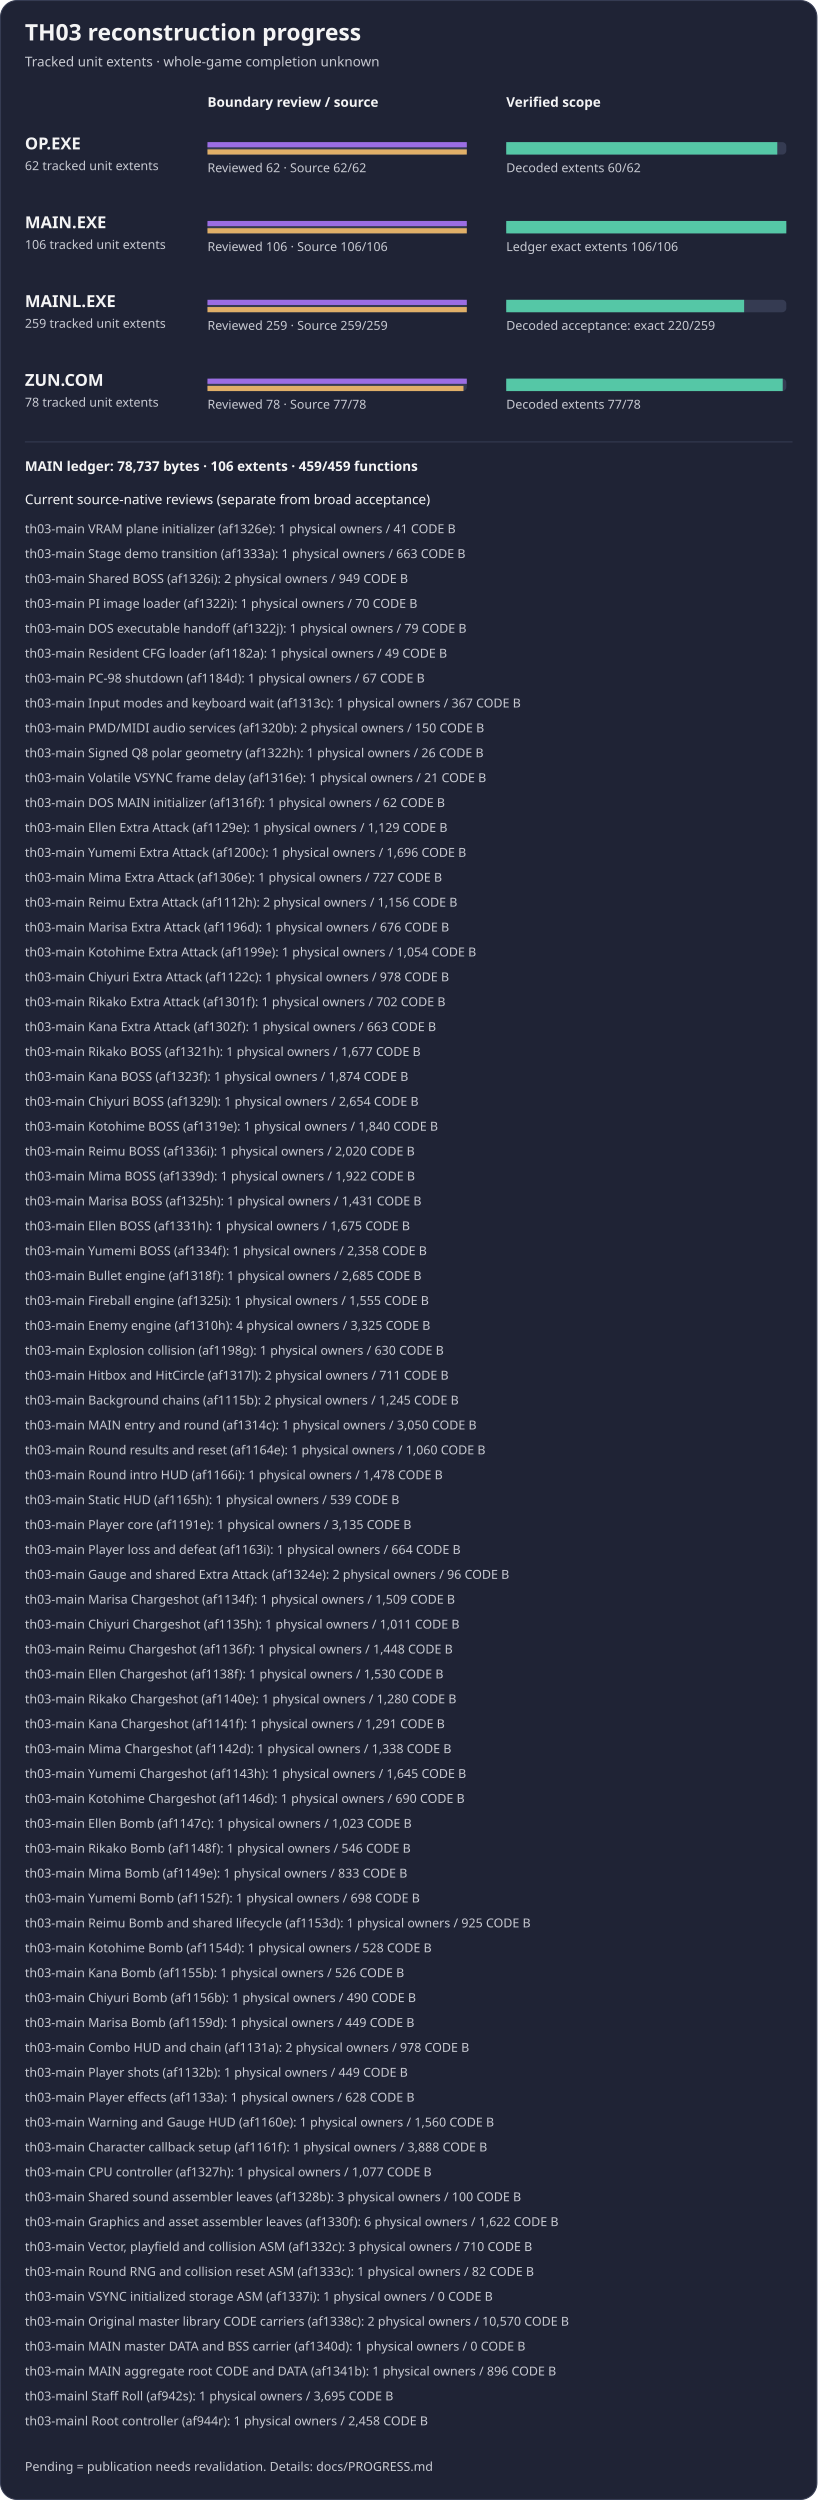
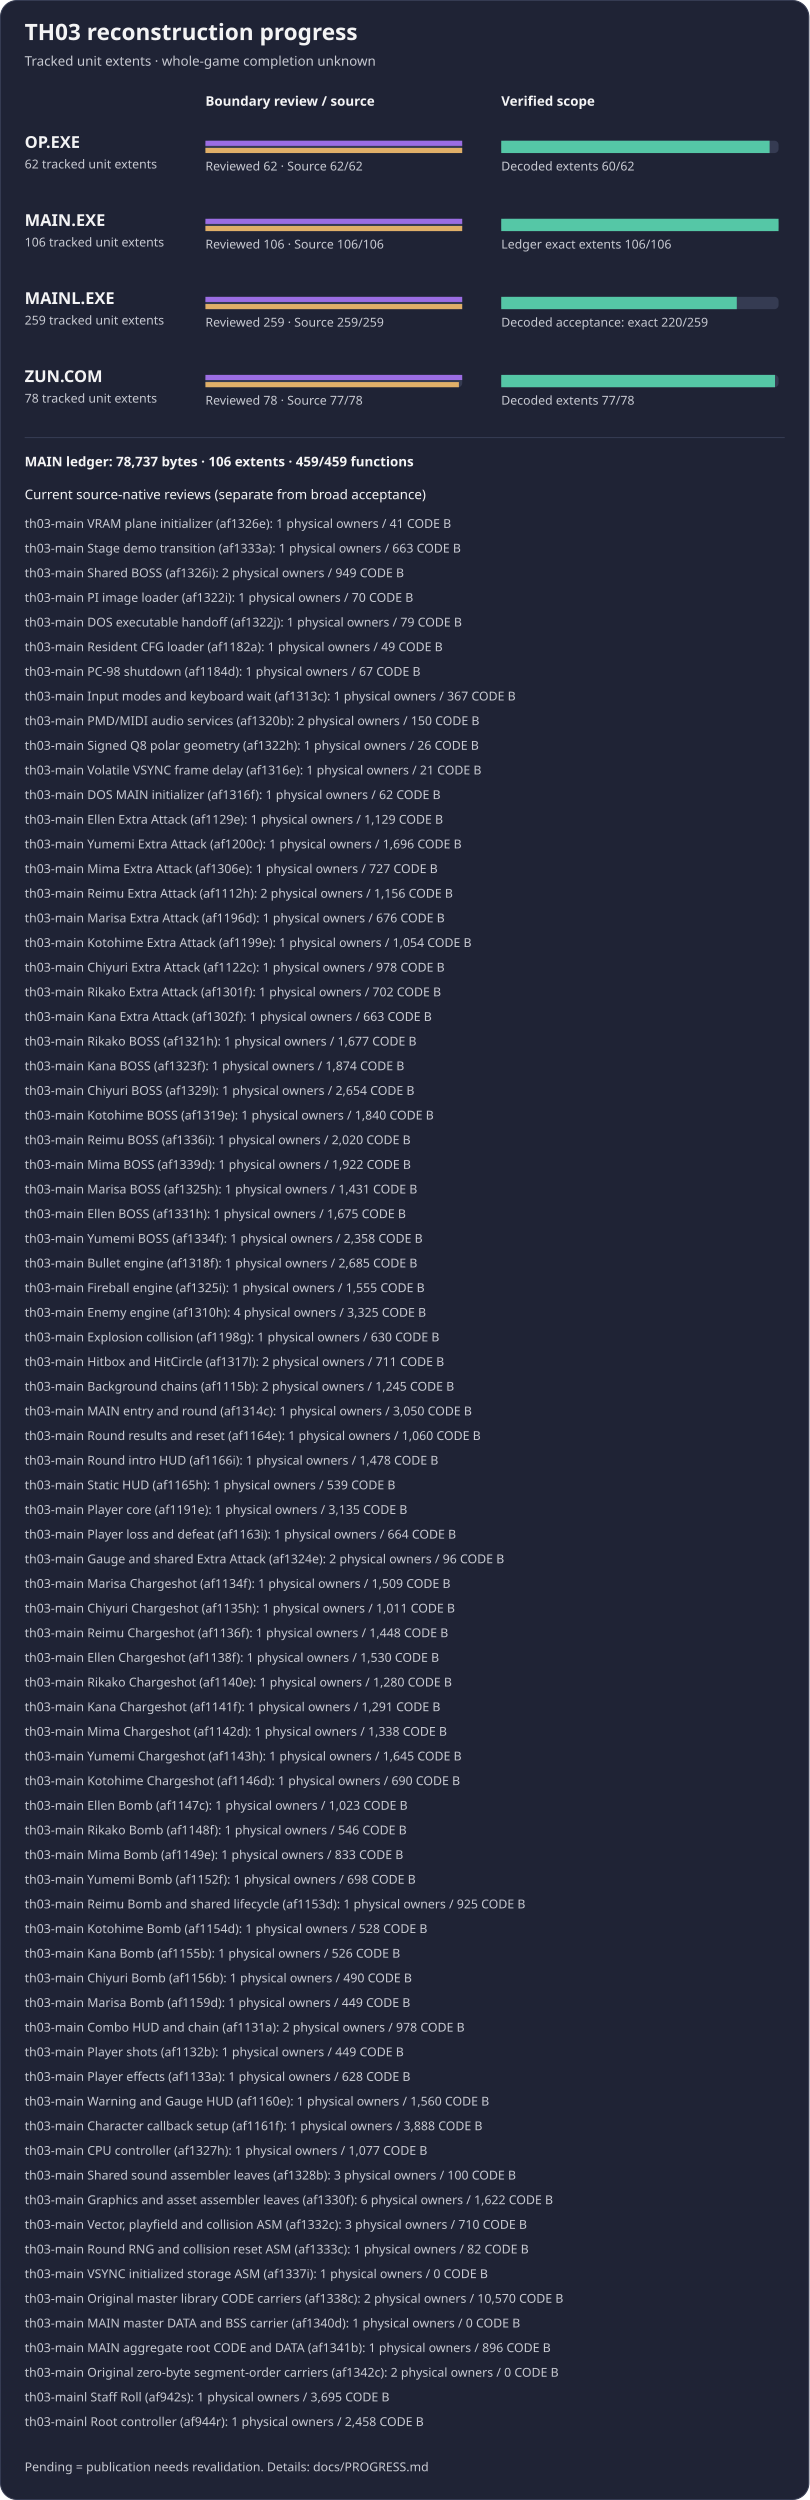
- <svg xmlns="http://www.w3.org/2000/svg" width="788" height="2410" viewBox="0 0 788 2410" role="img" aria-label="TH03 reviewed subset reconstruction progress">
-   <rect x="0.5" y="0.5" width="787" height="2409" rx="16" fill="#1f2335" stroke="#353b52" />
+ <svg xmlns="http://www.w3.org/2000/svg" width="788" height="2434" viewBox="0 0 788 2434" role="img" aria-label="TH03 reviewed subset reconstruction progress">
+   <rect x="0.5" y="0.5" width="787" height="2433" rx="16" fill="#1f2335" stroke="#353b52" />
  <text x="24" y="39" fill="#f4f4f5" font-family="sans-serif" font-size="22" font-weight="600">TH03 reconstruction progress</text>
  <text x="24" y="64" fill="#c8cad2" font-family="sans-serif" font-size="13">Tracked unit extents · whole-game completion unknown</text>
  <text x="200" y="103" fill="#f4f4f5" font-family="sans-serif" font-size="13" font-weight="600">Boundary review / source</text>
  <text x="488" y="103" fill="#f4f4f5" font-family="sans-serif" font-size="13" font-weight="600">Verified scope</text>
  <g aria-label="OP.EXE bars count tracked unit extents, not functions; source-present is not exact">
    <text x="24" y="144" fill="#f4f4f5" font-family="sans-serif" font-size="16" font-weight="600">OP.EXE</text>
    <text x="24" y="164" fill="#c8cad2" font-family="sans-serif" font-size="12">62 tracked unit extents</text>
    <rect x="200" y="137" width="250" height="12" rx="4" fill="#353b52" />
    <rect x="488" y="137" width="270" height="12" rx="4" fill="#353b52" />
    <rect x="200" y="137" width="250.00" height="5" fill="#9b6de3" />
    <rect x="200" y="144" width="250.00" height="5" fill="#e0af68" />
    <rect x="488" y="137" width="261.29" height="12" fill="#55c7a6" />
    <text x="200" y="166" fill="#c8cad2" font-family="sans-serif" font-size="12">Reviewed 62 · Source 62/62</text>
    <text x="488" y="166" fill="#c8cad2" font-family="sans-serif" font-size="12">Decoded extents 60/62</text>
  </g>
  <g aria-label="MAIN.EXE bars count tracked unit extents, not functions; source-present is not exact">
    <text x="24" y="220" fill="#f4f4f5" font-family="sans-serif" font-size="16" font-weight="600">MAIN.EXE</text>
    <text x="24" y="240" fill="#c8cad2" font-family="sans-serif" font-size="12">106 tracked unit extents</text>
    <rect x="200" y="213" width="250" height="12" rx="4" fill="#353b52" />
    <rect x="488" y="213" width="270" height="12" rx="4" fill="#353b52" />
    <rect x="200" y="213" width="250.00" height="5" fill="#9b6de3" />
    <rect x="200" y="220" width="250.00" height="5" fill="#e0af68" />
    <rect x="488" y="213" width="270.00" height="12" fill="#55c7a6" />
    <text x="200" y="242" fill="#c8cad2" font-family="sans-serif" font-size="12">Reviewed 106 · Source 106/106</text>
    <text x="488" y="242" fill="#c8cad2" font-family="sans-serif" font-size="12">Ledger exact extents 106/106</text>
  </g>
  <g aria-label="MAINL bars count tracked unit extents, not functions; source-present is not exact">
    <text x="24" y="296" fill="#f4f4f5" font-family="sans-serif" font-size="16" font-weight="600">MAINL.EXE</text>
    <text x="24" y="316" fill="#c8cad2" font-family="sans-serif" font-size="12">259 tracked unit extents</text>
    <rect x="200" y="289" width="250" height="12" rx="4" fill="#353b52" />
    <rect x="488" y="289" width="270" height="12" rx="4" fill="#353b52" />
    <rect x="200" y="289" width="250.00" height="5" fill="#9b6de3" />
    <rect x="200" y="296" width="250.00" height="5" fill="#e0af68" />
    <rect x="488" y="289" width="229.34" height="12" fill="#55c7a6" />
    <text x="200" y="318" fill="#c8cad2" font-family="sans-serif" font-size="12">Reviewed 259 · Source 259/259</text>
    <text x="488" y="318" fill="#c8cad2" font-family="sans-serif" font-size="12">Decoded acceptance: exact 220/259</text>
  </g>
  <g aria-label="ZUN.COM bars count tracked unit extents, not functions; source-present is not exact">
    <text x="24" y="372" fill="#f4f4f5" font-family="sans-serif" font-size="16" font-weight="600">ZUN.COM</text>
    <text x="24" y="392" fill="#c8cad2" font-family="sans-serif" font-size="12">78 tracked unit extents</text>
    <rect x="200" y="365" width="250" height="12" rx="4" fill="#353b52" />
    <rect x="488" y="365" width="270" height="12" rx="4" fill="#353b52" />
    <rect x="200" y="365" width="250.00" height="5" fill="#9b6de3" />
    <rect x="200" y="372" width="246.79" height="5" fill="#e0af68" />
    <rect x="488" y="365" width="266.54" height="12" fill="#55c7a6" />
    <text x="200" y="394" fill="#c8cad2" font-family="sans-serif" font-size="12">Reviewed 78 · Source 77/78</text>
    <text x="488" y="394" fill="#c8cad2" font-family="sans-serif" font-size="12">Decoded extents 77/78</text>
  </g>
  <path d="M24 426 H764" stroke="#353b52" />
  <text x="24" y="454" fill="#f4f4f5" font-family="sans-serif" font-size="13" font-weight="600">MAIN ledger: 78,737 bytes · 106 extents · 459/459 functions</text>
  <text x="24" y="486" fill="#f4f4f5" font-family="sans-serif" font-size="13">Current source-native reviews (separate from broad acceptance)</text>
  <text x="24" y="514" fill="#c8cad2" font-family="sans-serif" font-size="12">th03-main VRAM plane initializer (af1326e): 1 physical owners / 41 CODE B</text>
  <text x="24" y="538" fill="#c8cad2" font-family="sans-serif" font-size="12">th03-main Stage demo transition (af1333a): 1 physical owners / 663 CODE B</text>
  <text x="24" y="562" fill="#c8cad2" font-family="sans-serif" font-size="12">th03-main Shared BOSS (af1326i): 2 physical owners / 949 CODE B</text>
  <text x="24" y="586" fill="#c8cad2" font-family="sans-serif" font-size="12">th03-main PI image loader (af1322i): 1 physical owners / 70 CODE B</text>
  <text x="24" y="610" fill="#c8cad2" font-family="sans-serif" font-size="12">th03-main DOS executable handoff (af1322j): 1 physical owners / 79 CODE B</text>
  <text x="24" y="634" fill="#c8cad2" font-family="sans-serif" font-size="12">th03-main Resident CFG loader (af1182a): 1 physical owners / 49 CODE B</text>
  <text x="24" y="658" fill="#c8cad2" font-family="sans-serif" font-size="12">th03-main PC-98 shutdown (af1184d): 1 physical owners / 67 CODE B</text>
  <text x="24" y="682" fill="#c8cad2" font-family="sans-serif" font-size="12">th03-main Input modes and keyboard wait (af1313c): 1 physical owners / 367 CODE B</text>
  <text x="24" y="706" fill="#c8cad2" font-family="sans-serif" font-size="12">th03-main PMD/MIDI audio services (af1320b): 2 physical owners / 150 CODE B</text>
  <text x="24" y="730" fill="#c8cad2" font-family="sans-serif" font-size="12">th03-main Signed Q8 polar geometry (af1322h): 1 physical owners / 26 CODE B</text>
  <text x="24" y="754" fill="#c8cad2" font-family="sans-serif" font-size="12">th03-main Volatile VSYNC frame delay (af1316e): 1 physical owners / 21 CODE B</text>
  <text x="24" y="778" fill="#c8cad2" font-family="sans-serif" font-size="12">th03-main DOS MAIN initializer (af1316f): 1 physical owners / 62 CODE B</text>
  <text x="24" y="802" fill="#c8cad2" font-family="sans-serif" font-size="12">th03-main Ellen Extra Attack (af1129e): 1 physical owners / 1,129 CODE B</text>
  <text x="24" y="826" fill="#c8cad2" font-family="sans-serif" font-size="12">th03-main Yumemi Extra Attack (af1200c): 1 physical owners / 1,696 CODE B</text>
  <text x="24" y="850" fill="#c8cad2" font-family="sans-serif" font-size="12">th03-main Mima Extra Attack (af1306e): 1 physical owners / 727 CODE B</text>
  <text x="24" y="874" fill="#c8cad2" font-family="sans-serif" font-size="12">th03-main Reimu Extra Attack (af1112h): 2 physical owners / 1,156 CODE B</text>
  <text x="24" y="898" fill="#c8cad2" font-family="sans-serif" font-size="12">th03-main Marisa Extra Attack (af1196d): 1 physical owners / 676 CODE B</text>
  <text x="24" y="922" fill="#c8cad2" font-family="sans-serif" font-size="12">th03-main Kotohime Extra Attack (af1199e): 1 physical owners / 1,054 CODE B</text>
  <text x="24" y="946" fill="#c8cad2" font-family="sans-serif" font-size="12">th03-main Chiyuri Extra Attack (af1122c): 1 physical owners / 978 CODE B</text>
  <text x="24" y="970" fill="#c8cad2" font-family="sans-serif" font-size="12">th03-main Rikako Extra Attack (af1301f): 1 physical owners / 702 CODE B</text>
  <text x="24" y="994" fill="#c8cad2" font-family="sans-serif" font-size="12">th03-main Kana Extra Attack (af1302f): 1 physical owners / 663 CODE B</text>
  <text x="24" y="1018" fill="#c8cad2" font-family="sans-serif" font-size="12">th03-main Rikako BOSS (af1321h): 1 physical owners / 1,677 CODE B</text>
  <text x="24" y="1042" fill="#c8cad2" font-family="sans-serif" font-size="12">th03-main Kana BOSS (af1323f): 1 physical owners / 1,874 CODE B</text>
  <text x="24" y="1066" fill="#c8cad2" font-family="sans-serif" font-size="12">th03-main Chiyuri BOSS (af1329l): 1 physical owners / 2,654 CODE B</text>
  <text x="24" y="1090" fill="#c8cad2" font-family="sans-serif" font-size="12">th03-main Kotohime BOSS (af1319e): 1 physical owners / 1,840 CODE B</text>
  <text x="24" y="1114" fill="#c8cad2" font-family="sans-serif" font-size="12">th03-main Reimu BOSS (af1336i): 1 physical owners / 2,020 CODE B</text>
  <text x="24" y="1138" fill="#c8cad2" font-family="sans-serif" font-size="12">th03-main Mima BOSS (af1339d): 1 physical owners / 1,922 CODE B</text>
  <text x="24" y="1162" fill="#c8cad2" font-family="sans-serif" font-size="12">th03-main Marisa BOSS (af1325h): 1 physical owners / 1,431 CODE B</text>
  <text x="24" y="1186" fill="#c8cad2" font-family="sans-serif" font-size="12">th03-main Ellen BOSS (af1331h): 1 physical owners / 1,675 CODE B</text>
  <text x="24" y="1210" fill="#c8cad2" font-family="sans-serif" font-size="12">th03-main Yumemi BOSS (af1334f): 1 physical owners / 2,358 CODE B</text>
  <text x="24" y="1234" fill="#c8cad2" font-family="sans-serif" font-size="12">th03-main Bullet engine (af1318f): 1 physical owners / 2,685 CODE B</text>
  <text x="24" y="1258" fill="#c8cad2" font-family="sans-serif" font-size="12">th03-main Fireball engine (af1325i): 1 physical owners / 1,555 CODE B</text>
  <text x="24" y="1282" fill="#c8cad2" font-family="sans-serif" font-size="12">th03-main Enemy engine (af1310h): 4 physical owners / 3,325 CODE B</text>
  <text x="24" y="1306" fill="#c8cad2" font-family="sans-serif" font-size="12">th03-main Explosion collision (af1198g): 1 physical owners / 630 CODE B</text>
  <text x="24" y="1330" fill="#c8cad2" font-family="sans-serif" font-size="12">th03-main Hitbox and HitCircle (af1317l): 2 physical owners / 711 CODE B</text>
  <text x="24" y="1354" fill="#c8cad2" font-family="sans-serif" font-size="12">th03-main Background chains (af1115b): 2 physical owners / 1,245 CODE B</text>
  <text x="24" y="1378" fill="#c8cad2" font-family="sans-serif" font-size="12">th03-main MAIN entry and round (af1314c): 1 physical owners / 3,050 CODE B</text>
  <text x="24" y="1402" fill="#c8cad2" font-family="sans-serif" font-size="12">th03-main Round results and reset (af1164e): 1 physical owners / 1,060 CODE B</text>
  <text x="24" y="1426" fill="#c8cad2" font-family="sans-serif" font-size="12">th03-main Round intro HUD (af1166i): 1 physical owners / 1,478 CODE B</text>
  <text x="24" y="1450" fill="#c8cad2" font-family="sans-serif" font-size="12">th03-main Static HUD (af1165h): 1 physical owners / 539 CODE B</text>
  <text x="24" y="1474" fill="#c8cad2" font-family="sans-serif" font-size="12">th03-main Player core (af1191e): 1 physical owners / 3,135 CODE B</text>
  <text x="24" y="1498" fill="#c8cad2" font-family="sans-serif" font-size="12">th03-main Player loss and defeat (af1163i): 1 physical owners / 664 CODE B</text>
  <text x="24" y="1522" fill="#c8cad2" font-family="sans-serif" font-size="12">th03-main Gauge and shared Extra Attack (af1324e): 2 physical owners / 96 CODE B</text>
  <text x="24" y="1546" fill="#c8cad2" font-family="sans-serif" font-size="12">th03-main Marisa Chargeshot (af1134f): 1 physical owners / 1,509 CODE B</text>
  <text x="24" y="1570" fill="#c8cad2" font-family="sans-serif" font-size="12">th03-main Chiyuri Chargeshot (af1135h): 1 physical owners / 1,011 CODE B</text>
  <text x="24" y="1594" fill="#c8cad2" font-family="sans-serif" font-size="12">th03-main Reimu Chargeshot (af1136f): 1 physical owners / 1,448 CODE B</text>
  <text x="24" y="1618" fill="#c8cad2" font-family="sans-serif" font-size="12">th03-main Ellen Chargeshot (af1138f): 1 physical owners / 1,530 CODE B</text>
  <text x="24" y="1642" fill="#c8cad2" font-family="sans-serif" font-size="12">th03-main Rikako Chargeshot (af1140e): 1 physical owners / 1,280 CODE B</text>
  <text x="24" y="1666" fill="#c8cad2" font-family="sans-serif" font-size="12">th03-main Kana Chargeshot (af1141f): 1 physical owners / 1,291 CODE B</text>
  <text x="24" y="1690" fill="#c8cad2" font-family="sans-serif" font-size="12">th03-main Mima Chargeshot (af1142d): 1 physical owners / 1,338 CODE B</text>
  <text x="24" y="1714" fill="#c8cad2" font-family="sans-serif" font-size="12">th03-main Yumemi Chargeshot (af1143h): 1 physical owners / 1,645 CODE B</text>
  <text x="24" y="1738" fill="#c8cad2" font-family="sans-serif" font-size="12">th03-main Kotohime Chargeshot (af1146d): 1 physical owners / 690 CODE B</text>
  <text x="24" y="1762" fill="#c8cad2" font-family="sans-serif" font-size="12">th03-main Ellen Bomb (af1147c): 1 physical owners / 1,023 CODE B</text>
  <text x="24" y="1786" fill="#c8cad2" font-family="sans-serif" font-size="12">th03-main Rikako Bomb (af1148f): 1 physical owners / 546 CODE B</text>
  <text x="24" y="1810" fill="#c8cad2" font-family="sans-serif" font-size="12">th03-main Mima Bomb (af1149e): 1 physical owners / 833 CODE B</text>
  <text x="24" y="1834" fill="#c8cad2" font-family="sans-serif" font-size="12">th03-main Yumemi Bomb (af1152f): 1 physical owners / 698 CODE B</text>
  <text x="24" y="1858" fill="#c8cad2" font-family="sans-serif" font-size="12">th03-main Reimu Bomb and shared lifecycle (af1153d): 1 physical owners / 925 CODE B</text>
  <text x="24" y="1882" fill="#c8cad2" font-family="sans-serif" font-size="12">th03-main Kotohime Bomb (af1154d): 1 physical owners / 528 CODE B</text>
  <text x="24" y="1906" fill="#c8cad2" font-family="sans-serif" font-size="12">th03-main Kana Bomb (af1155b): 1 physical owners / 526 CODE B</text>
  <text x="24" y="1930" fill="#c8cad2" font-family="sans-serif" font-size="12">th03-main Chiyuri Bomb (af1156b): 1 physical owners / 490 CODE B</text>
  <text x="24" y="1954" fill="#c8cad2" font-family="sans-serif" font-size="12">th03-main Marisa Bomb (af1159d): 1 physical owners / 449 CODE B</text>
  <text x="24" y="1978" fill="#c8cad2" font-family="sans-serif" font-size="12">th03-main Combo HUD and chain (af1131a): 2 physical owners / 978 CODE B</text>
  <text x="24" y="2002" fill="#c8cad2" font-family="sans-serif" font-size="12">th03-main Player shots (af1132b): 1 physical owners / 449 CODE B</text>
  <text x="24" y="2026" fill="#c8cad2" font-family="sans-serif" font-size="12">th03-main Player effects (af1133a): 1 physical owners / 628 CODE B</text>
  <text x="24" y="2050" fill="#c8cad2" font-family="sans-serif" font-size="12">th03-main Warning and Gauge HUD (af1160e): 1 physical owners / 1,560 CODE B</text>
  <text x="24" y="2074" fill="#c8cad2" font-family="sans-serif" font-size="12">th03-main Character callback setup (af1161f): 1 physical owners / 3,888 CODE B</text>
  <text x="24" y="2098" fill="#c8cad2" font-family="sans-serif" font-size="12">th03-main CPU controller (af1327h): 1 physical owners / 1,077 CODE B</text>
  <text x="24" y="2122" fill="#c8cad2" font-family="sans-serif" font-size="12">th03-main Shared sound assembler leaves (af1328b): 3 physical owners / 100 CODE B</text>
  <text x="24" y="2146" fill="#c8cad2" font-family="sans-serif" font-size="12">th03-main Graphics and asset assembler leaves (af1330f): 6 physical owners / 1,622 CODE B</text>
  <text x="24" y="2170" fill="#c8cad2" font-family="sans-serif" font-size="12">th03-main Vector, playfield and collision ASM (af1332c): 3 physical owners / 710 CODE B</text>
  <text x="24" y="2194" fill="#c8cad2" font-family="sans-serif" font-size="12">th03-main Round RNG and collision reset ASM (af1333c): 1 physical owners / 82 CODE B</text>
  <text x="24" y="2218" fill="#c8cad2" font-family="sans-serif" font-size="12">th03-main VSYNC initialized storage ASM (af1337i): 1 physical owners / 0 CODE B</text>
  <text x="24" y="2242" fill="#c8cad2" font-family="sans-serif" font-size="12">th03-main Original master library CODE carriers (af1338c): 2 physical owners / 10,570 CODE B</text>
  <text x="24" y="2266" fill="#c8cad2" font-family="sans-serif" font-size="12">th03-main MAIN master DATA and BSS carrier (af1340d): 1 physical owners / 0 CODE B</text>
  <text x="24" y="2290" fill="#c8cad2" font-family="sans-serif" font-size="12">th03-main MAIN aggregate root CODE and DATA (af1341b): 1 physical owners / 896 CODE B</text>
-   <text x="24" y="2314" fill="#c8cad2" font-family="sans-serif" font-size="12">th03-mainl Staff Roll (af942s): 1 physical owners / 3,695 CODE B</text>
-   <text x="24" y="2338" fill="#c8cad2" font-family="sans-serif" font-size="12">th03-mainl Root controller (af944r): 1 physical owners / 2,458 CODE B</text>
-   <text x="24" y="2382" fill="#c8cad2" font-family="sans-serif" font-size="12">Pending = publication needs revalidation. Details: docs/PROGRESS.md</text>
+   <text x="24" y="2314" fill="#c8cad2" font-family="sans-serif" font-size="12">th03-main Original zero-byte segment-order carriers (af1342c): 2 physical owners / 0 CODE B</text>
+   <text x="24" y="2338" fill="#c8cad2" font-family="sans-serif" font-size="12">th03-mainl Staff Roll (af942s): 1 physical owners / 3,695 CODE B</text>
+   <text x="24" y="2362" fill="#c8cad2" font-family="sans-serif" font-size="12">th03-mainl Root controller (af944r): 1 physical owners / 2,458 CODE B</text>
+   <text x="24" y="2406" fill="#c8cad2" font-family="sans-serif" font-size="12">Pending = publication needs revalidation. Details: docs/PROGRESS.md</text>
</svg>
